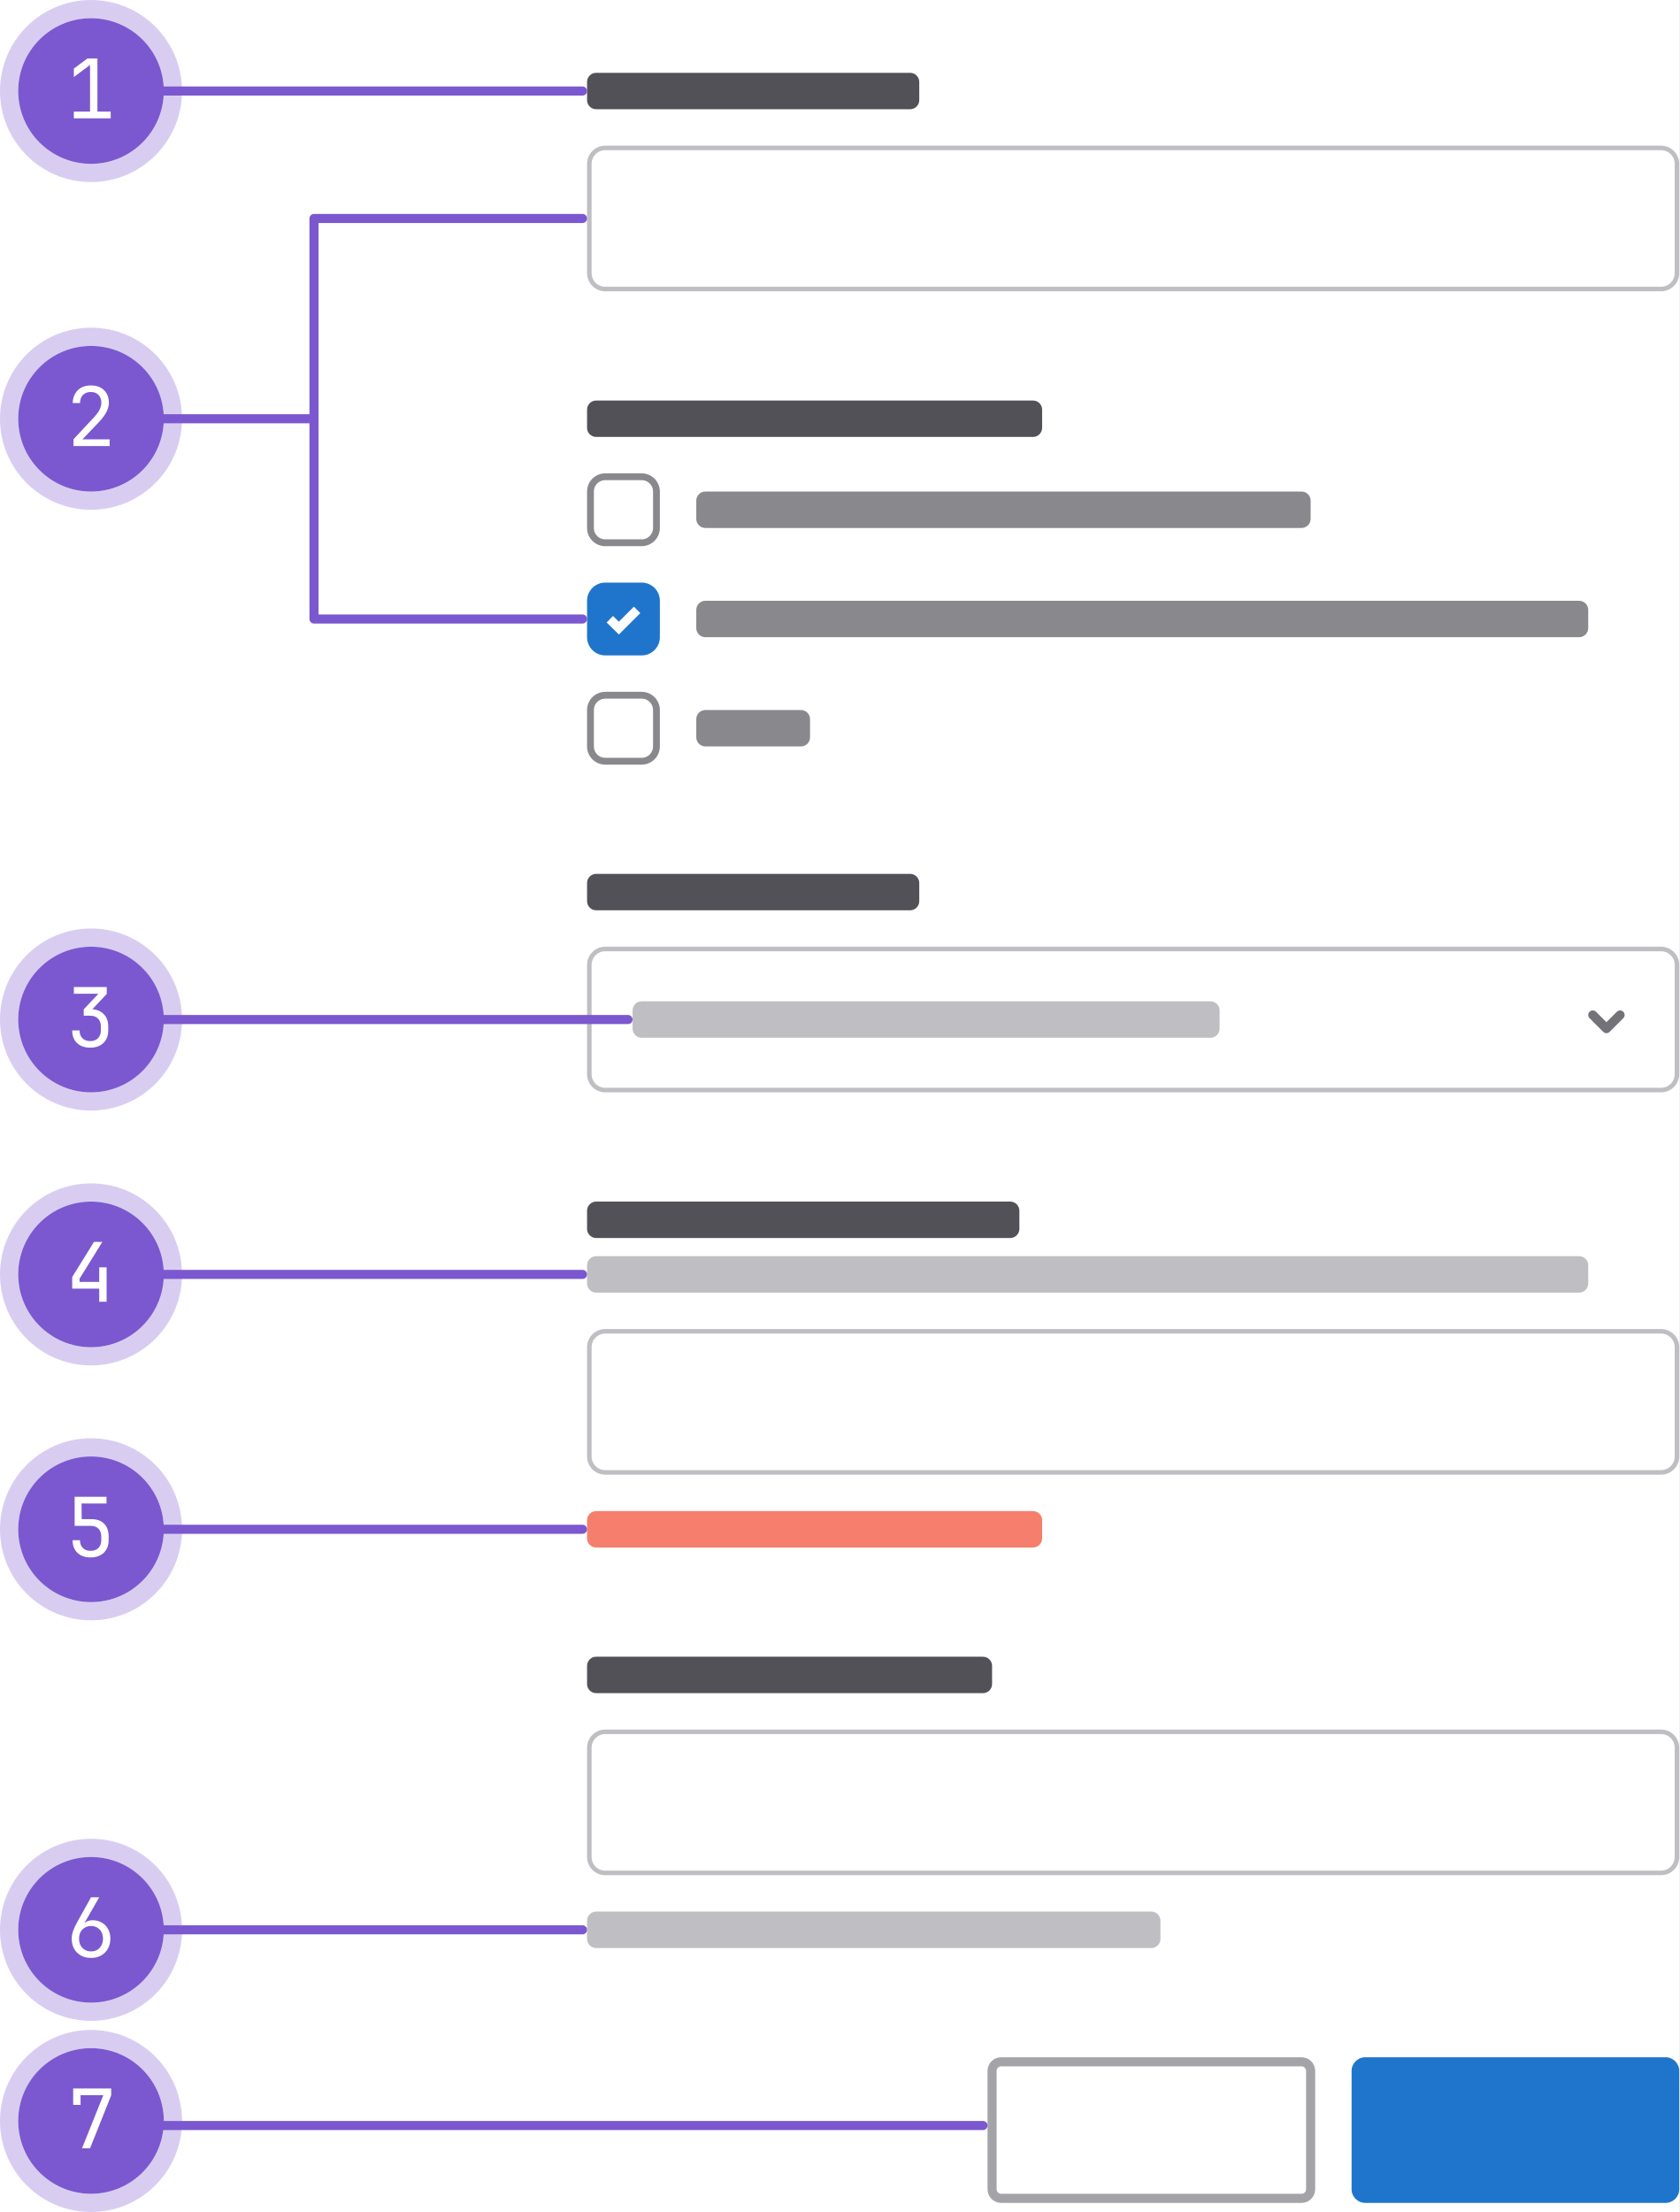
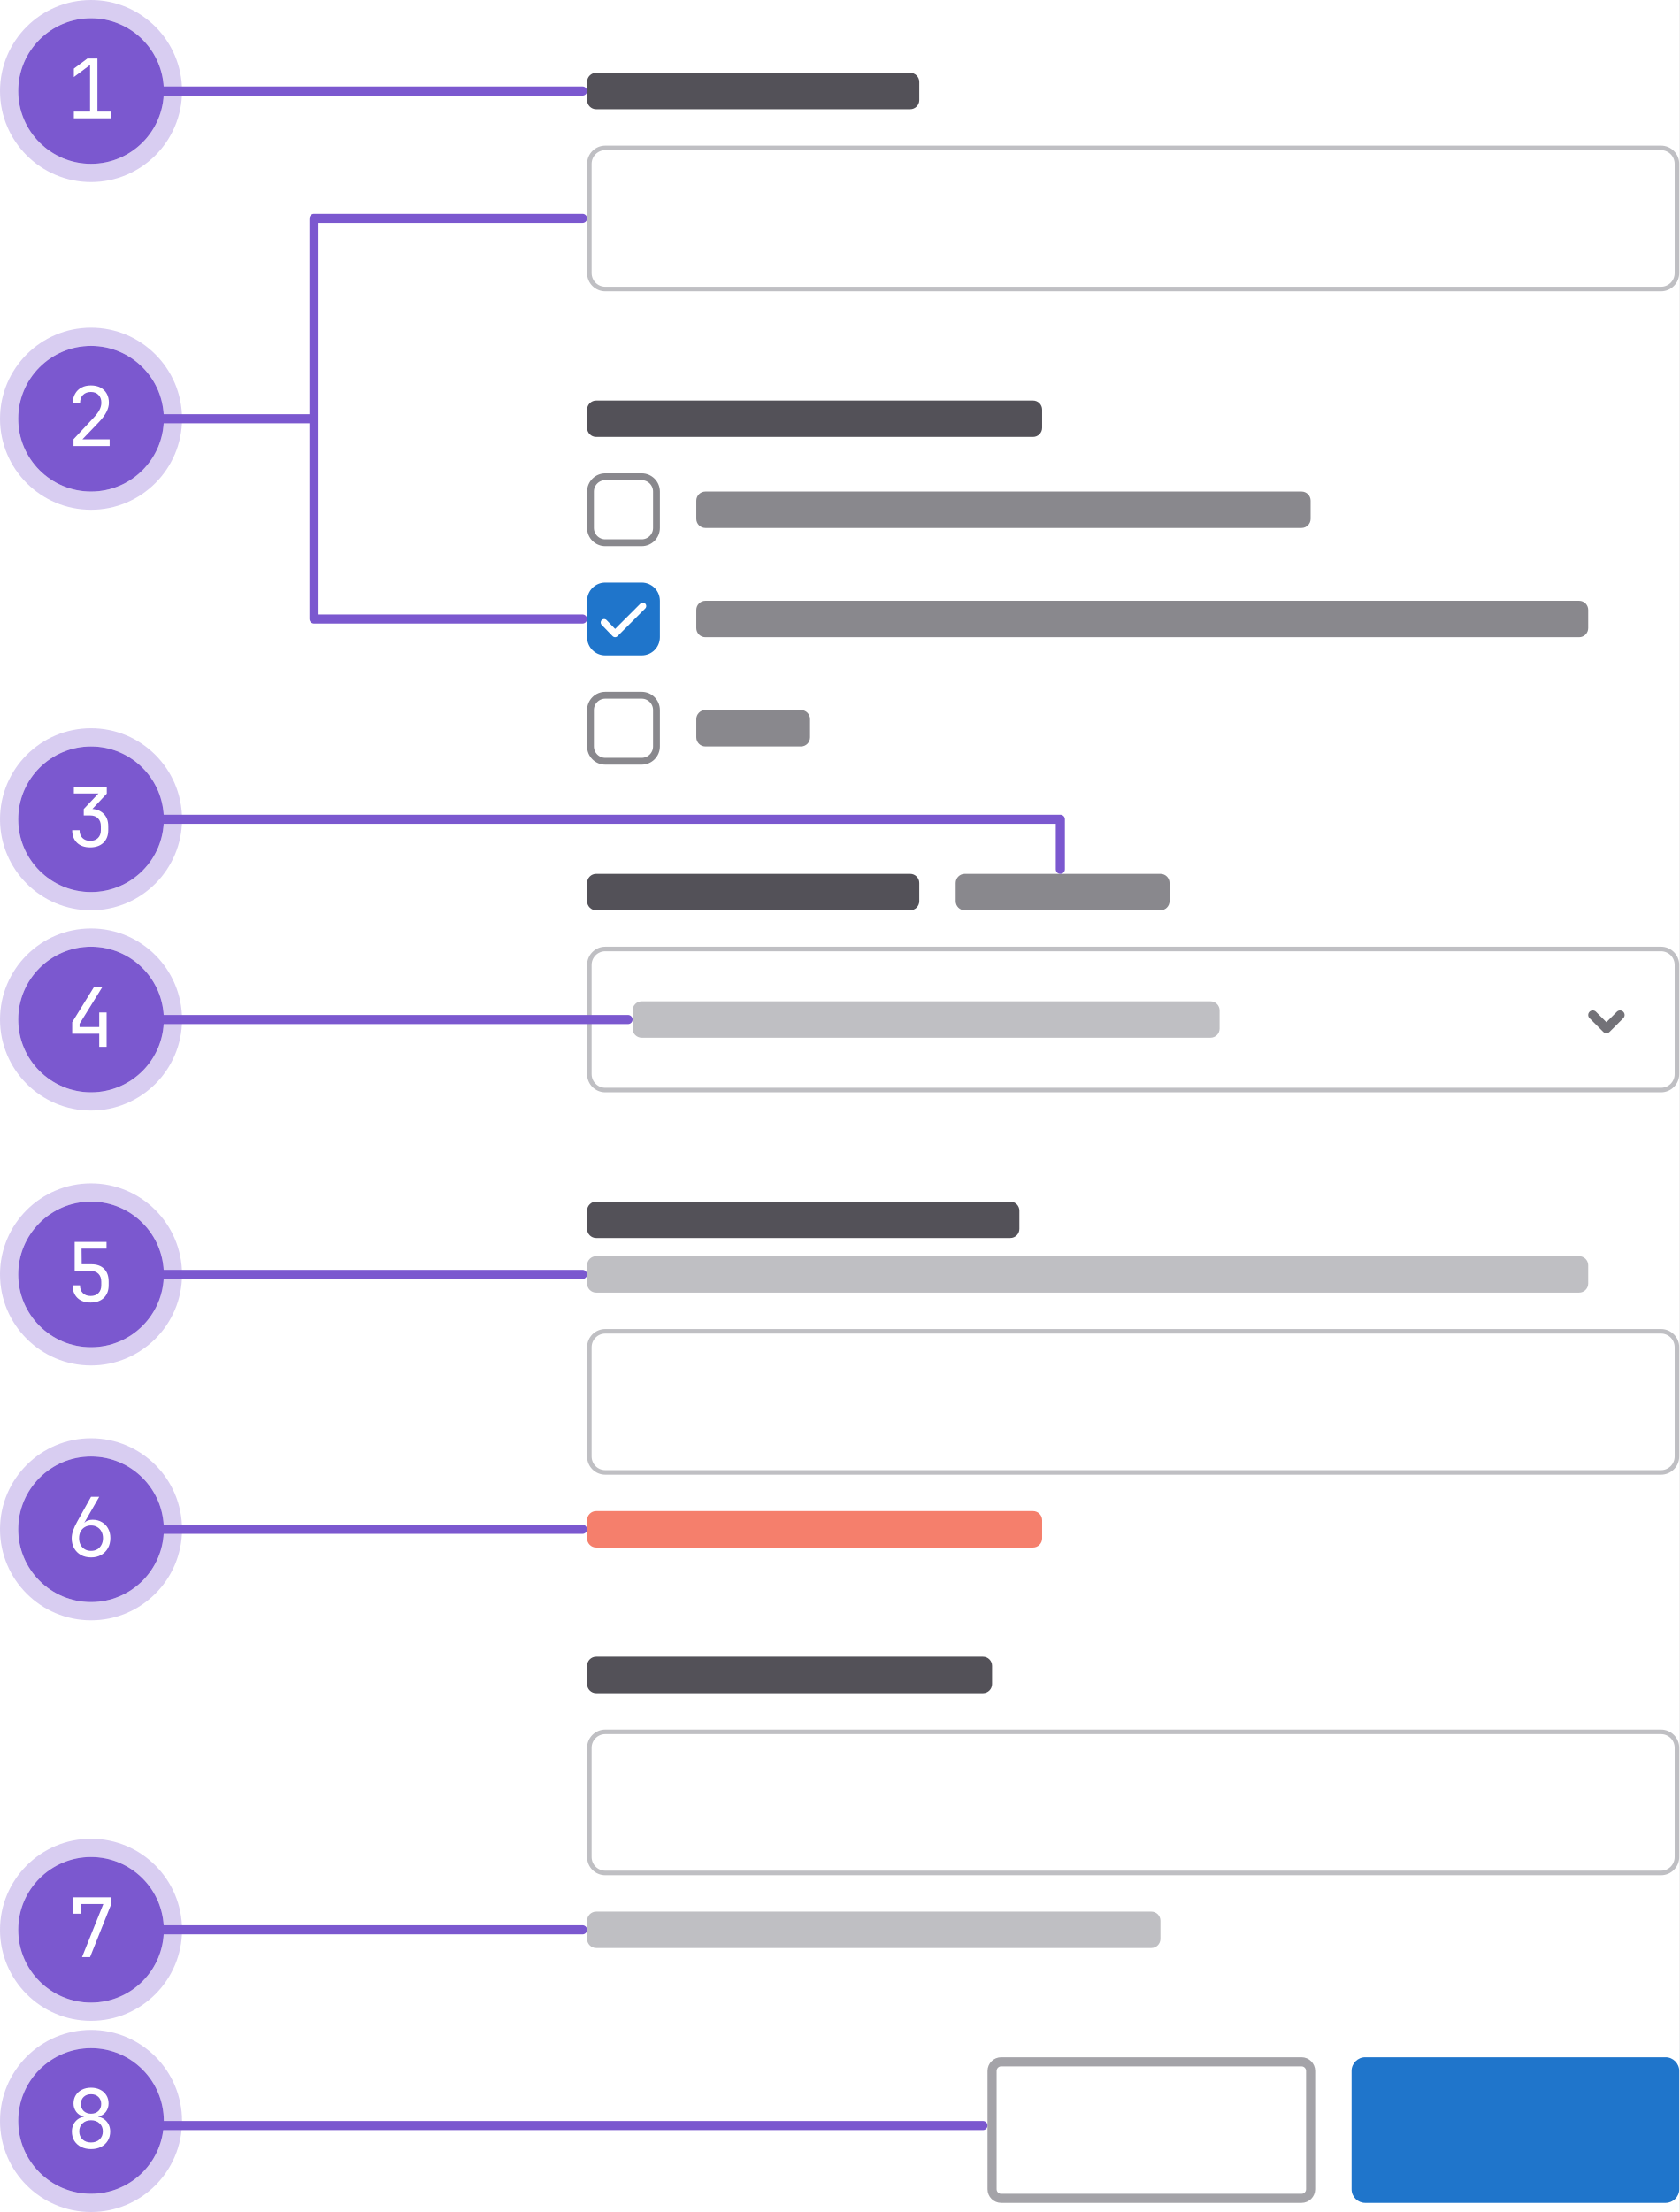
<svg xmlns="http://www.w3.org/2000/svg" width="369" height="486" fill="none">
  <g clip-path="url(#form-structure__a)">
    <path fill="#fff" d="M0 0h369v486H0z" />
    <rect x="129" y="16" width="73" height="8" rx="2" fill="#535158" />
    <rect x="129.5" y="32.5" width="239" height="31" rx="3.5" fill="#fff" />
    <rect x="129.5" y="32.5" width="239" height="31" rx="3.5" stroke="#BFBFC3" />
    <rect x="129" y="88" width="100" height="8" rx="2" fill="#535158" />
    <rect x="129.75" y="104.75" width="14.5" height="14.5" rx="3.25" fill="#fff" />
    <rect x="129.75" y="104.75" width="14.5" height="14.5" rx="3.25" stroke="#89888D" stroke-width="1.5" />
    <rect x="153" y="108" width="135" height="8" rx="2" fill="#89888D" />
    <rect x="129" y="128" width="16" height="16" rx="4" fill="#1F75CB" />
-     <path d="m134 136.053 1.991 1.947 4.009-4" stroke="#fff" stroke-width="2" />
+     <path d="m132.75 136.763 2.403 2.484 6.097-6.097" stroke="#fff" stroke-width="1.5" stroke-linecap="round" stroke-linejoin="round" />
    <rect x="153" y="132" width="196" height="8" rx="2" fill="#89888D" />
    <rect x="129.75" y="152.75" width="14.5" height="14.5" rx="3.25" fill="#fff" />
    <rect x="129.75" y="152.75" width="14.5" height="14.5" rx="3.25" stroke="#89888D" stroke-width="1.5" />
    <rect x="153" y="156" width="25" height="8" rx="2" fill="#89888D" />
    <rect x="129" y="192" width="73" height="8" rx="2" fill="#535158" />
+     <rect x="210" y="192" width="47" height="8" rx="2" fill="#89888D" />
    <rect x="129.5" y="208.5" width="239" height="31" rx="3.5" fill="#fff" />
    <rect x="129.5" y="208.5" width="239" height="31" rx="3.5" stroke="#BFBFC3" />
    <path fill-rule="evenodd" clip-rule="evenodd" d="M352.293 226.707a.999.999 0 0 0 1.414 0l3-3a.999.999 0 1 0-1.414-1.414L353 224.586l-2.293-2.293a.999.999 0 1 0-1.414 1.414l3 3Z" fill="#737278" />
    <rect x="139" y="220" width="129" height="8" rx="2" fill="#BFBFC3" />
    <rect x="129" y="264" width="95" height="8" rx="2" fill="#535158" />
    <rect x="129" y="276" width="220" height="8" rx="2" fill="#BFBFC3" />
    <rect x="129.5" y="292.5" width="239" height="31" rx="3.5" fill="#fff" />
    <rect x="129.5" y="292.5" width="239" height="31" rx="3.5" stroke="#BFBFC3" />
    <rect x="129" y="332" width="100" height="8" rx="2" fill="#F57F6C" />
    <rect x="129" y="364" width="89" height="8" rx="2" fill="#535158" />
    <rect x="129.5" y="380.5" width="239" height="31" rx="3.5" fill="#fff" />
    <rect x="129.5" y="380.5" width="239" height="31" rx="3.5" stroke="#BFBFC3" />
    <rect x="129" y="420" width="126" height="8" rx="2" fill="#BFBFC3" />
    <rect x="218" y="453" width="70" height="30" rx="2" fill="#fff" />
    <rect x="218" y="453" width="70" height="30" rx="2" stroke="#A4A3A8" stroke-width="2" />
    <rect x="297" y="452" width="72" height="32" rx="3" fill="#1F75CB" />
    <path stroke="#7B58CF" stroke-width="2" stroke-linecap="round" d="M25 467h191" />
    <circle cx="20" cy="466" r="16" fill="#7B58CF" />
    <circle cx="20" cy="466" r="18" stroke="#7B58CF" stroke-opacity=".3" stroke-width="4" />
-     <path d="m18.023 472 4.68-11.664H17.7v2.124h-1.62v-3.6h8.352v1.512L19.788 472h-1.765Z" fill="#fff" />
+     <path d="M20.003 472.18c-.828 0-1.56-.162-2.195-.486a3.702 3.702 0 0 1-1.494-1.35c-.348-.588-.523-1.26-.523-2.016 0-.552.108-1.056.325-1.512a3.1 3.1 0 0 1 .9-1.134c.396-.312.858-.51 1.386-.594v-.054c-.684-.156-1.23-.498-1.639-1.026a2.994 2.994 0 0 1-.612-1.854c0-.684.163-1.284.486-1.8a3.254 3.254 0 0 1 1.35-1.224c.589-.3 1.26-.45 2.017-.45.767 0 1.44.15 2.015.45a3.254 3.254 0 0 1 1.35 1.224c.325.516.486 1.116.486 1.8 0 .696-.204 1.314-.611 1.854-.409.528-.954.87-1.639 1.026v.054a2.83 2.83 0 0 1 1.369.594c.395.3.701.678.918 1.134.216.456.323.96.323 1.512 0 .756-.18 1.428-.54 2.016a3.577 3.577 0 0 1-1.476 1.35c-.623.324-1.356.486-2.196.486Zm0-1.458c.768 0 1.392-.222 1.872-.666.48-.456.72-1.044.72-1.764 0-.732-.24-1.32-.72-1.764-.48-.456-1.104-.684-1.872-.684s-1.392.228-1.872.684c-.48.444-.72 1.032-.72 1.764 0 .72.24 1.308.72 1.764.48.444 1.104.666 1.872.666Zm0-6.318c.672 0 1.212-.198 1.62-.594.409-.396.612-.912.612-1.548s-.203-1.152-.611-1.548c-.409-.396-.948-.594-1.62-.594-.66 0-1.2.198-1.62.594-.409.396-.613.912-.613 1.548s.204 1.152.613 1.548c.42.396.96.594 1.62.594Z" fill="#fff" />
    <path stroke="#7B58CF" stroke-width="2" stroke-linecap="round" d="M25 424h103" />
    <circle cx="20" cy="424" r="16" fill="#7B58CF" />
    <circle cx="20" cy="424" r="18" stroke="#7B58CF" stroke-opacity=".3" stroke-width="4" />
-     <path d="M20.021 430.18c-.84 0-1.584-.174-2.232-.522a3.922 3.922 0 0 1-1.494-1.476c-.36-.636-.54-1.368-.54-2.196 0-.576.108-1.164.324-1.764.216-.612.51-1.248.883-1.908l3.041-5.454h1.8l-3.24 5.634.055.036c.155-.204.39-.36.702-.468a3.118 3.118 0 0 1 1.026-.162c.78 0 1.457.174 2.034.522a3.501 3.501 0 0 1 1.367 1.404c.337.6.505 1.296.505 2.088 0 .84-.18 1.584-.54 2.232a3.885 3.885 0 0 1-1.494 1.494c-.625.36-1.357.54-2.197.54Zm-.018-1.44c.529 0 .985-.114 1.369-.342.395-.24.701-.57.918-.99.227-.42.341-.906.341-1.458 0-.552-.114-1.038-.341-1.458a2.317 2.317 0 0 0-.918-.972c-.384-.24-.84-.36-1.369-.36-.515 0-.971.12-1.367.36a2.435 2.435 0 0 0-.936.972c-.216.42-.325.906-.325 1.458 0 .552.108 1.038.325 1.458.227.42.54.75.936.99.396.228.852.342 1.367.342Z" fill="#fff" />
+     <path d="m18.023 430 4.68-11.664H17.7v2.124h-1.62v-3.6h8.352v1.512L19.788 430h-1.765Z" fill="#fff" />
    <path stroke="#7B58CF" stroke-width="2" stroke-linecap="round" d="M25 336h103" />
    <circle cx="20" cy="336" r="16" fill="#7B58CF" />
    <circle cx="20" cy="336" r="18" stroke="#7B58CF" stroke-opacity=".3" stroke-width="4" />
-     <path d="M19.895 342.18c-1.212 0-2.171-.336-2.88-1.008-.707-.684-1.062-1.608-1.062-2.772h1.62c0 .72.21 1.29.63 1.71.42.42.99.63 1.71.63s1.29-.21 1.71-.63c.42-.42.63-.99.63-1.71v-.81c0-.72-.204-1.29-.611-1.71-.409-.42-.96-.63-1.657-.63h-3.581v-6.39h7.002v1.476h-5.49l.035 3.438h2.125c1.212 0 2.148.336 2.808 1.008.66.66.99 1.596.99 2.808v.81c0 1.164-.36 2.088-1.08 2.772-.709.672-1.675 1.008-2.899 1.008Z" fill="#fff" />
+     <path d="M20.021 342.18c-.84 0-1.584-.174-2.232-.522a3.922 3.922 0 0 1-1.494-1.476c-.36-.636-.54-1.368-.54-2.196 0-.576.108-1.164.324-1.764.216-.612.51-1.248.883-1.908l3.041-5.454h1.8l-3.24 5.634.055.036c.155-.204.39-.36.702-.468a3.118 3.118 0 0 1 1.026-.162c.78 0 1.457.174 2.034.522a3.501 3.501 0 0 1 1.367 1.404c.337.6.505 1.296.505 2.088 0 .84-.18 1.584-.54 2.232a3.885 3.885 0 0 1-1.494 1.494c-.625.36-1.357.54-2.197.54Zm-.018-1.44c.529 0 .985-.114 1.369-.342.395-.24.701-.57.918-.99.227-.42.341-.906.341-1.458 0-.552-.114-1.038-.341-1.458a2.317 2.317 0 0 0-.918-.972c-.384-.24-.84-.36-1.369-.36-.515 0-.971.12-1.367.36a2.435 2.435 0 0 0-.936.972c-.216.42-.325.906-.325 1.458 0 .552.108 1.038.325 1.458.227.42.54.75.936.99.396.228.852.342 1.367.342Z" fill="#fff" />
    <path stroke="#7B58CF" stroke-width="2" stroke-linecap="round" d="M25 280h103" />
    <circle cx="20" cy="280" r="16" fill="#7B58CF" />
    <circle cx="20" cy="280" r="18" stroke="#7B58CF" stroke-opacity=".3" stroke-width="4" />
-     <path d="M21.803 286v-2.88h-5.94v-2.538l4.788-7.722h1.837l-5.005 8.082v.702h4.32v-3.204h1.62V286h-1.62Z" fill="#fff" />
+     <path d="M19.895 286.18c-1.212 0-2.171-.336-2.88-1.008-.707-.684-1.062-1.608-1.062-2.772h1.62c0 .72.21 1.29.63 1.71.42.42.99.63 1.71.63s1.29-.21 1.71-.63c.42-.42.63-.99.63-1.71v-.81c0-.72-.204-1.29-.611-1.71-.409-.42-.96-.63-1.657-.63h-3.581v-6.39h7.002v1.476h-5.49l.035 3.438h2.125c1.212 0 2.148.336 2.808 1.008.66.66.99 1.596.99 2.808v.81c0 1.164-.36 2.088-1.08 2.772-.709.672-1.675 1.008-2.899 1.008Z" fill="#fff" />
    <path stroke="#7B58CF" stroke-width="2" stroke-linecap="round" d="M35 224h103" />
    <circle cx="20" cy="224" r="16" fill="#7B58CF" />
    <circle cx="20" cy="224" r="18" stroke="#7B58CF" stroke-opacity=".3" stroke-width="4" />
-     <path d="M19.805 230.18c-1.212 0-2.171-.336-2.88-1.008-.707-.684-1.062-1.608-1.062-2.772h1.62c0 .72.21 1.29.63 1.71.42.42.99.63 1.71.63s1.29-.21 1.71-.63c.42-.42.63-.99.63-1.71v-.9c0-.72-.21-1.29-.63-1.71-.42-.42-.99-.63-1.71-.63h-1.422v-1.404l3.223-3.42h-5.4v-1.476h7.235v1.512l-3.6 3.834v-.486c1.212 0 2.166.342 2.862 1.026.709.672 1.063 1.59 1.063 2.754v.9c0 1.164-.36 2.088-1.08 2.772-.709.672-1.675 1.008-2.899 1.008Z" fill="#fff" />
+     <path d="M21.803 230v-2.88h-5.94v-2.538l4.788-7.722h1.837l-5.005 8.082v.702h4.32v-3.204h1.62V230h-1.62Z" fill="#fff" />
+     <path stroke="#7B58CF" stroke-width="2" stroke-linecap="round" d="M233 191v-11m-198 0h198" />
+     <circle cx="20" cy="180" r="16" fill="#7B58CF" />
+     <circle cx="20" cy="180" r="18" stroke="#7B58CF" stroke-opacity=".3" stroke-width="4" />
+     <path d="M19.805 186.18c-1.212 0-2.171-.336-2.88-1.008-.707-.684-1.062-1.608-1.062-2.772h1.62c0 .72.21 1.29.63 1.71.42.42.99.63 1.71.63s1.29-.21 1.71-.63c.42-.42.63-.99.63-1.71v-.9c0-.72-.21-1.29-.63-1.71-.42-.42-.99-.63-1.71-.63h-1.422v-1.404l3.223-3.42h-5.4v-1.476h7.235v1.512l-3.6 3.834v-.486c1.212 0 2.166.342 2.862 1.026.709.672 1.063 1.59 1.063 2.754v.9c0 1.164-.36 2.088-1.08 2.772-.709.672-1.675 1.008-2.899 1.008Z" fill="#fff" />
    <path stroke="#7B58CF" stroke-width="2" stroke-linecap="round" d="M69 48h59m-59 88h59M35 92h34m0 44V48" />
    <circle cx="20" cy="92" r="16" fill="#7B58CF" />
    <circle cx="20" cy="92" r="18" stroke="#7B58CF" stroke-opacity=".3" stroke-width="4" />
    <path d="M16.151 98v-1.494l4.375-4.68c.636-.672 1.085-1.272 1.35-1.8.264-.528.395-1.044.395-1.548 0-.72-.21-1.29-.63-1.71-.407-.432-.965-.648-1.673-.648-.733 0-1.314.222-1.747.666-.42.432-.63 1.02-.63 1.764h-1.62c.024-.792.204-1.476.54-2.052a3.41 3.41 0 0 1 1.387-1.35c.587-.312 1.277-.468 2.07-.468.816 0 1.517.156 2.105.468a3.325 3.325 0 0 1 1.369 1.332c.323.564.485 1.236.485 2.016 0 .624-.174 1.284-.521 1.98-.336.696-.918 1.476-1.746 2.34l-3.547 3.708h5.977V98h-7.94Z" fill="#fff" />
    <path stroke="#7B58CF" stroke-width="2" stroke-linecap="round" d="M35 20h93" />
    <circle cx="20" cy="20" r="16" fill="#7B58CF" />
    <circle cx="20" cy="20" r="18" stroke="#7B58CF" stroke-opacity=".3" stroke-width="4" />
    <path d="M16.224 26v-1.476h3.564v-10.26l-3.564 2.664v-1.854l2.97-2.214h2.213v11.664h2.916V26h-8.1Z" fill="#fff" />
  </g>
  <defs>
    <clipPath id="form-structure__a">
      <path fill="#fff" d="M0 0h369v486H0z" />
    </clipPath>
  </defs>
</svg>
